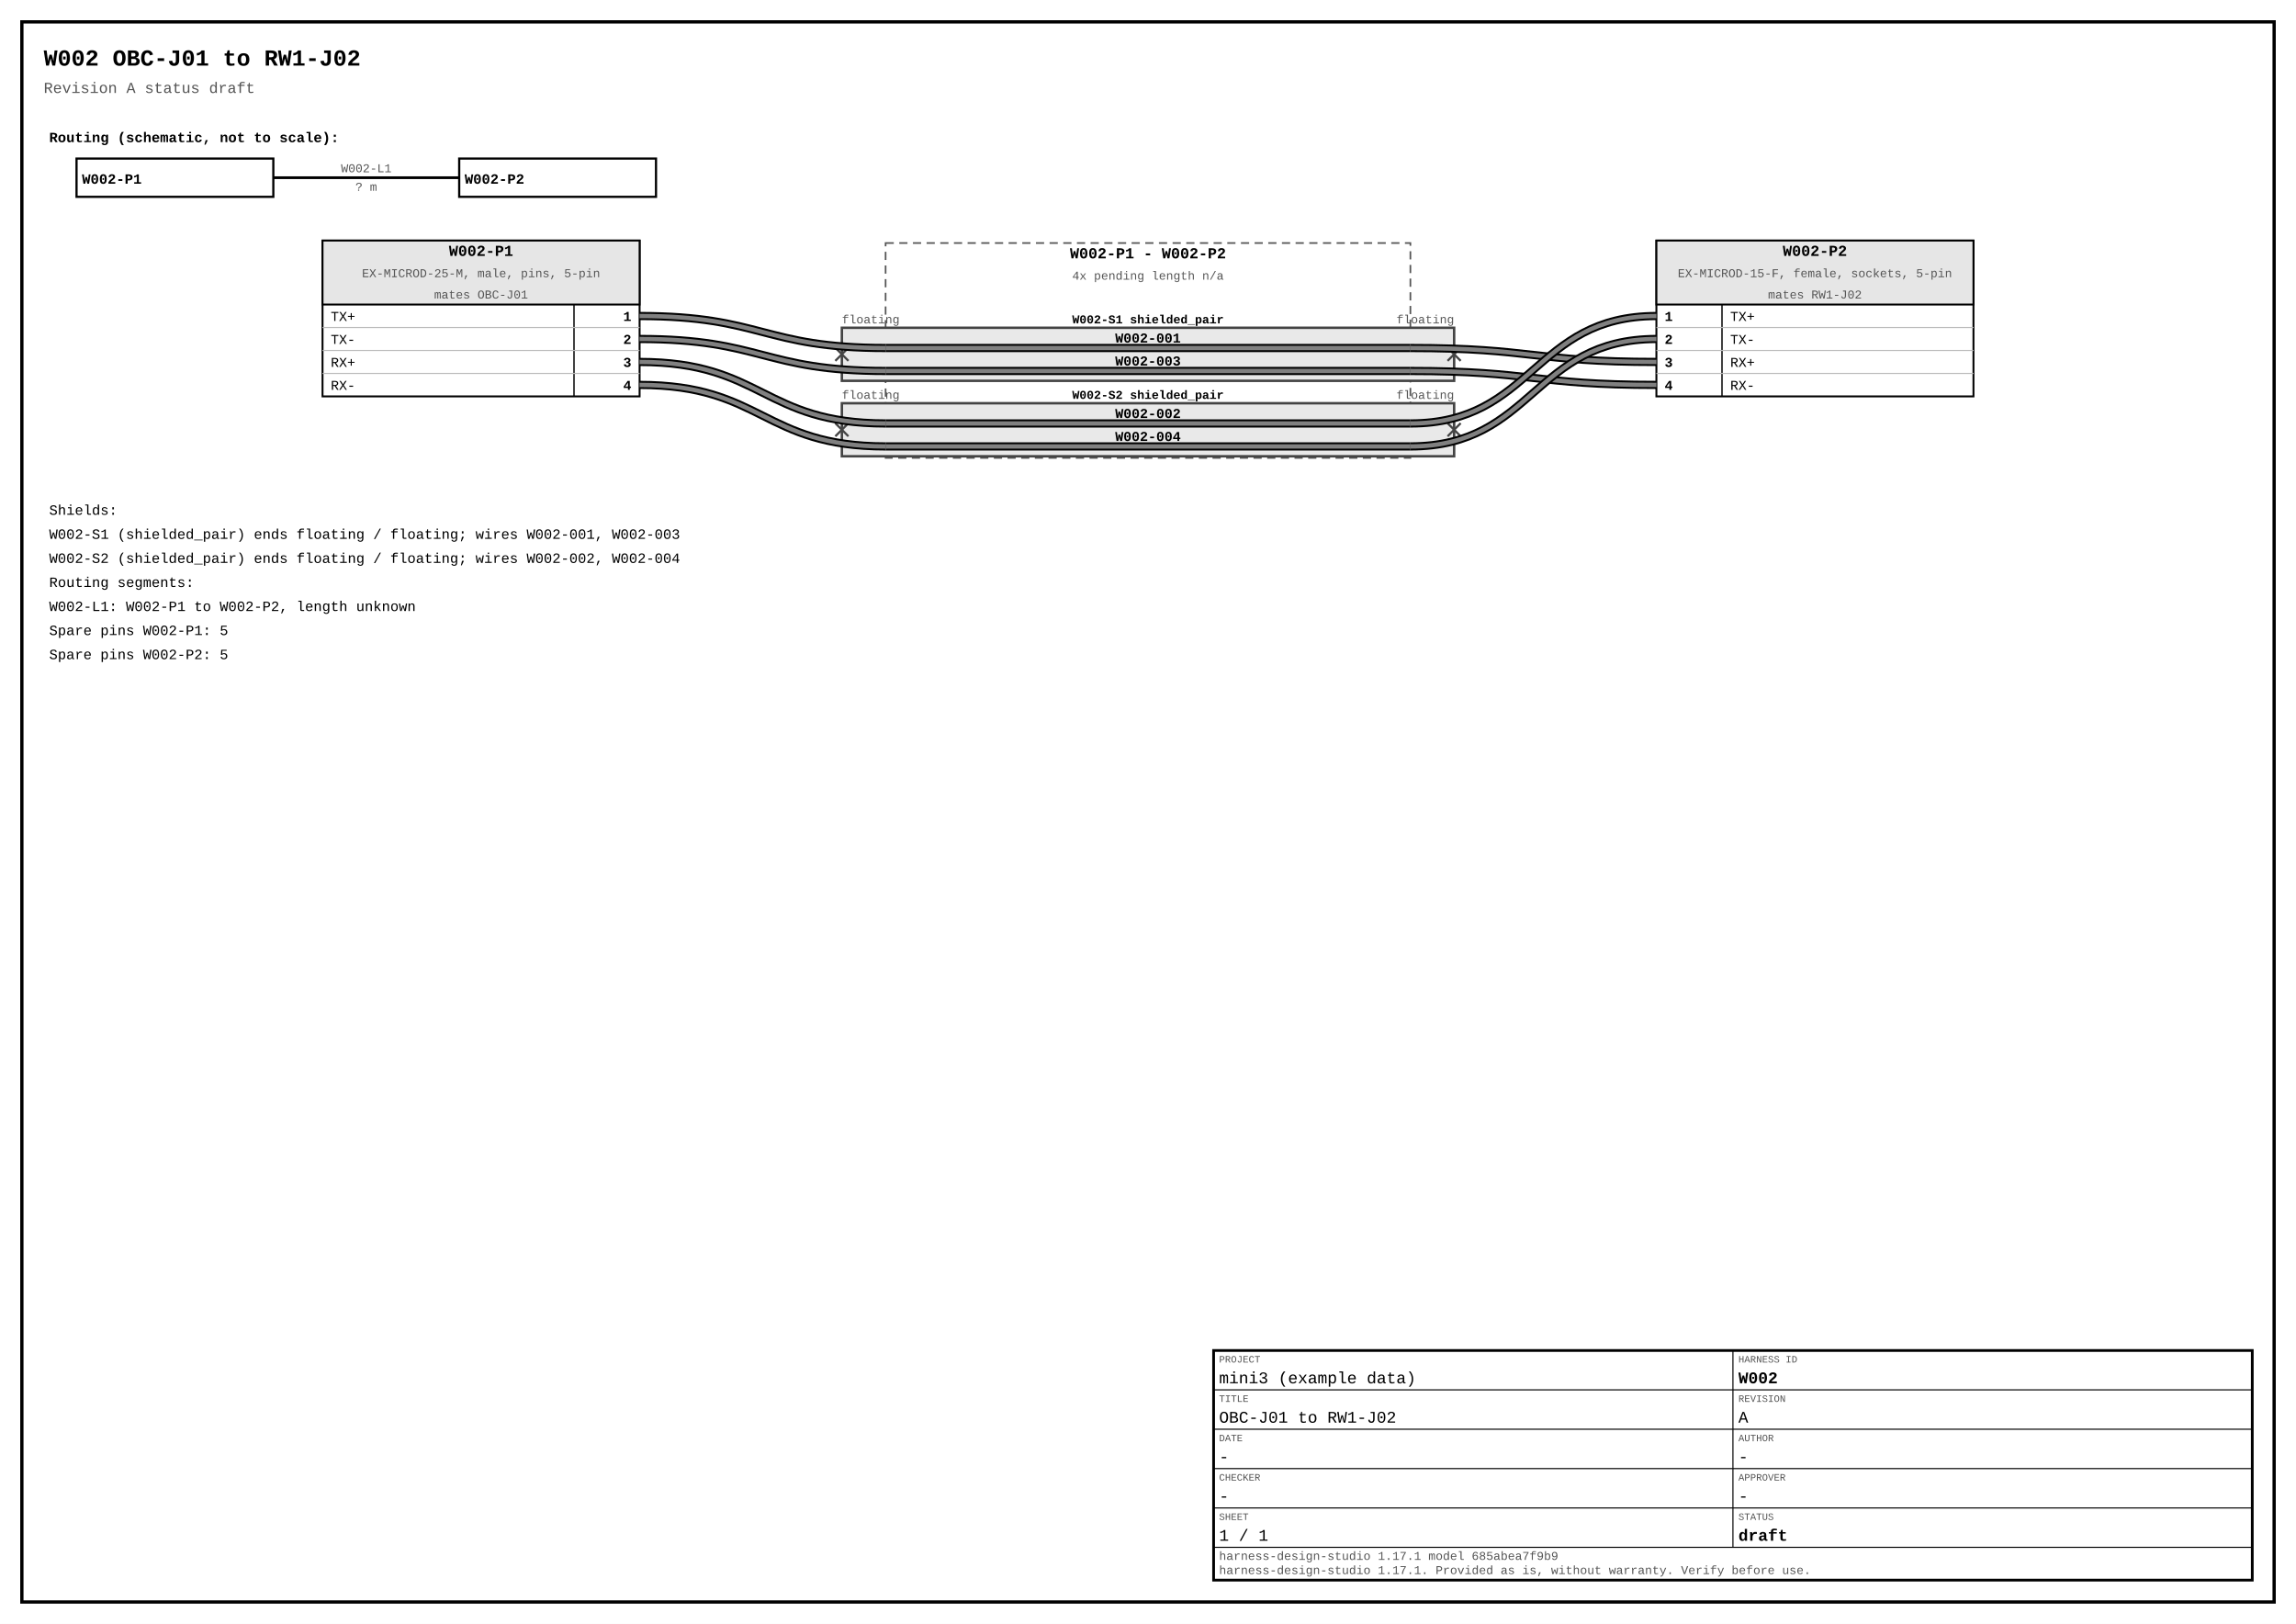
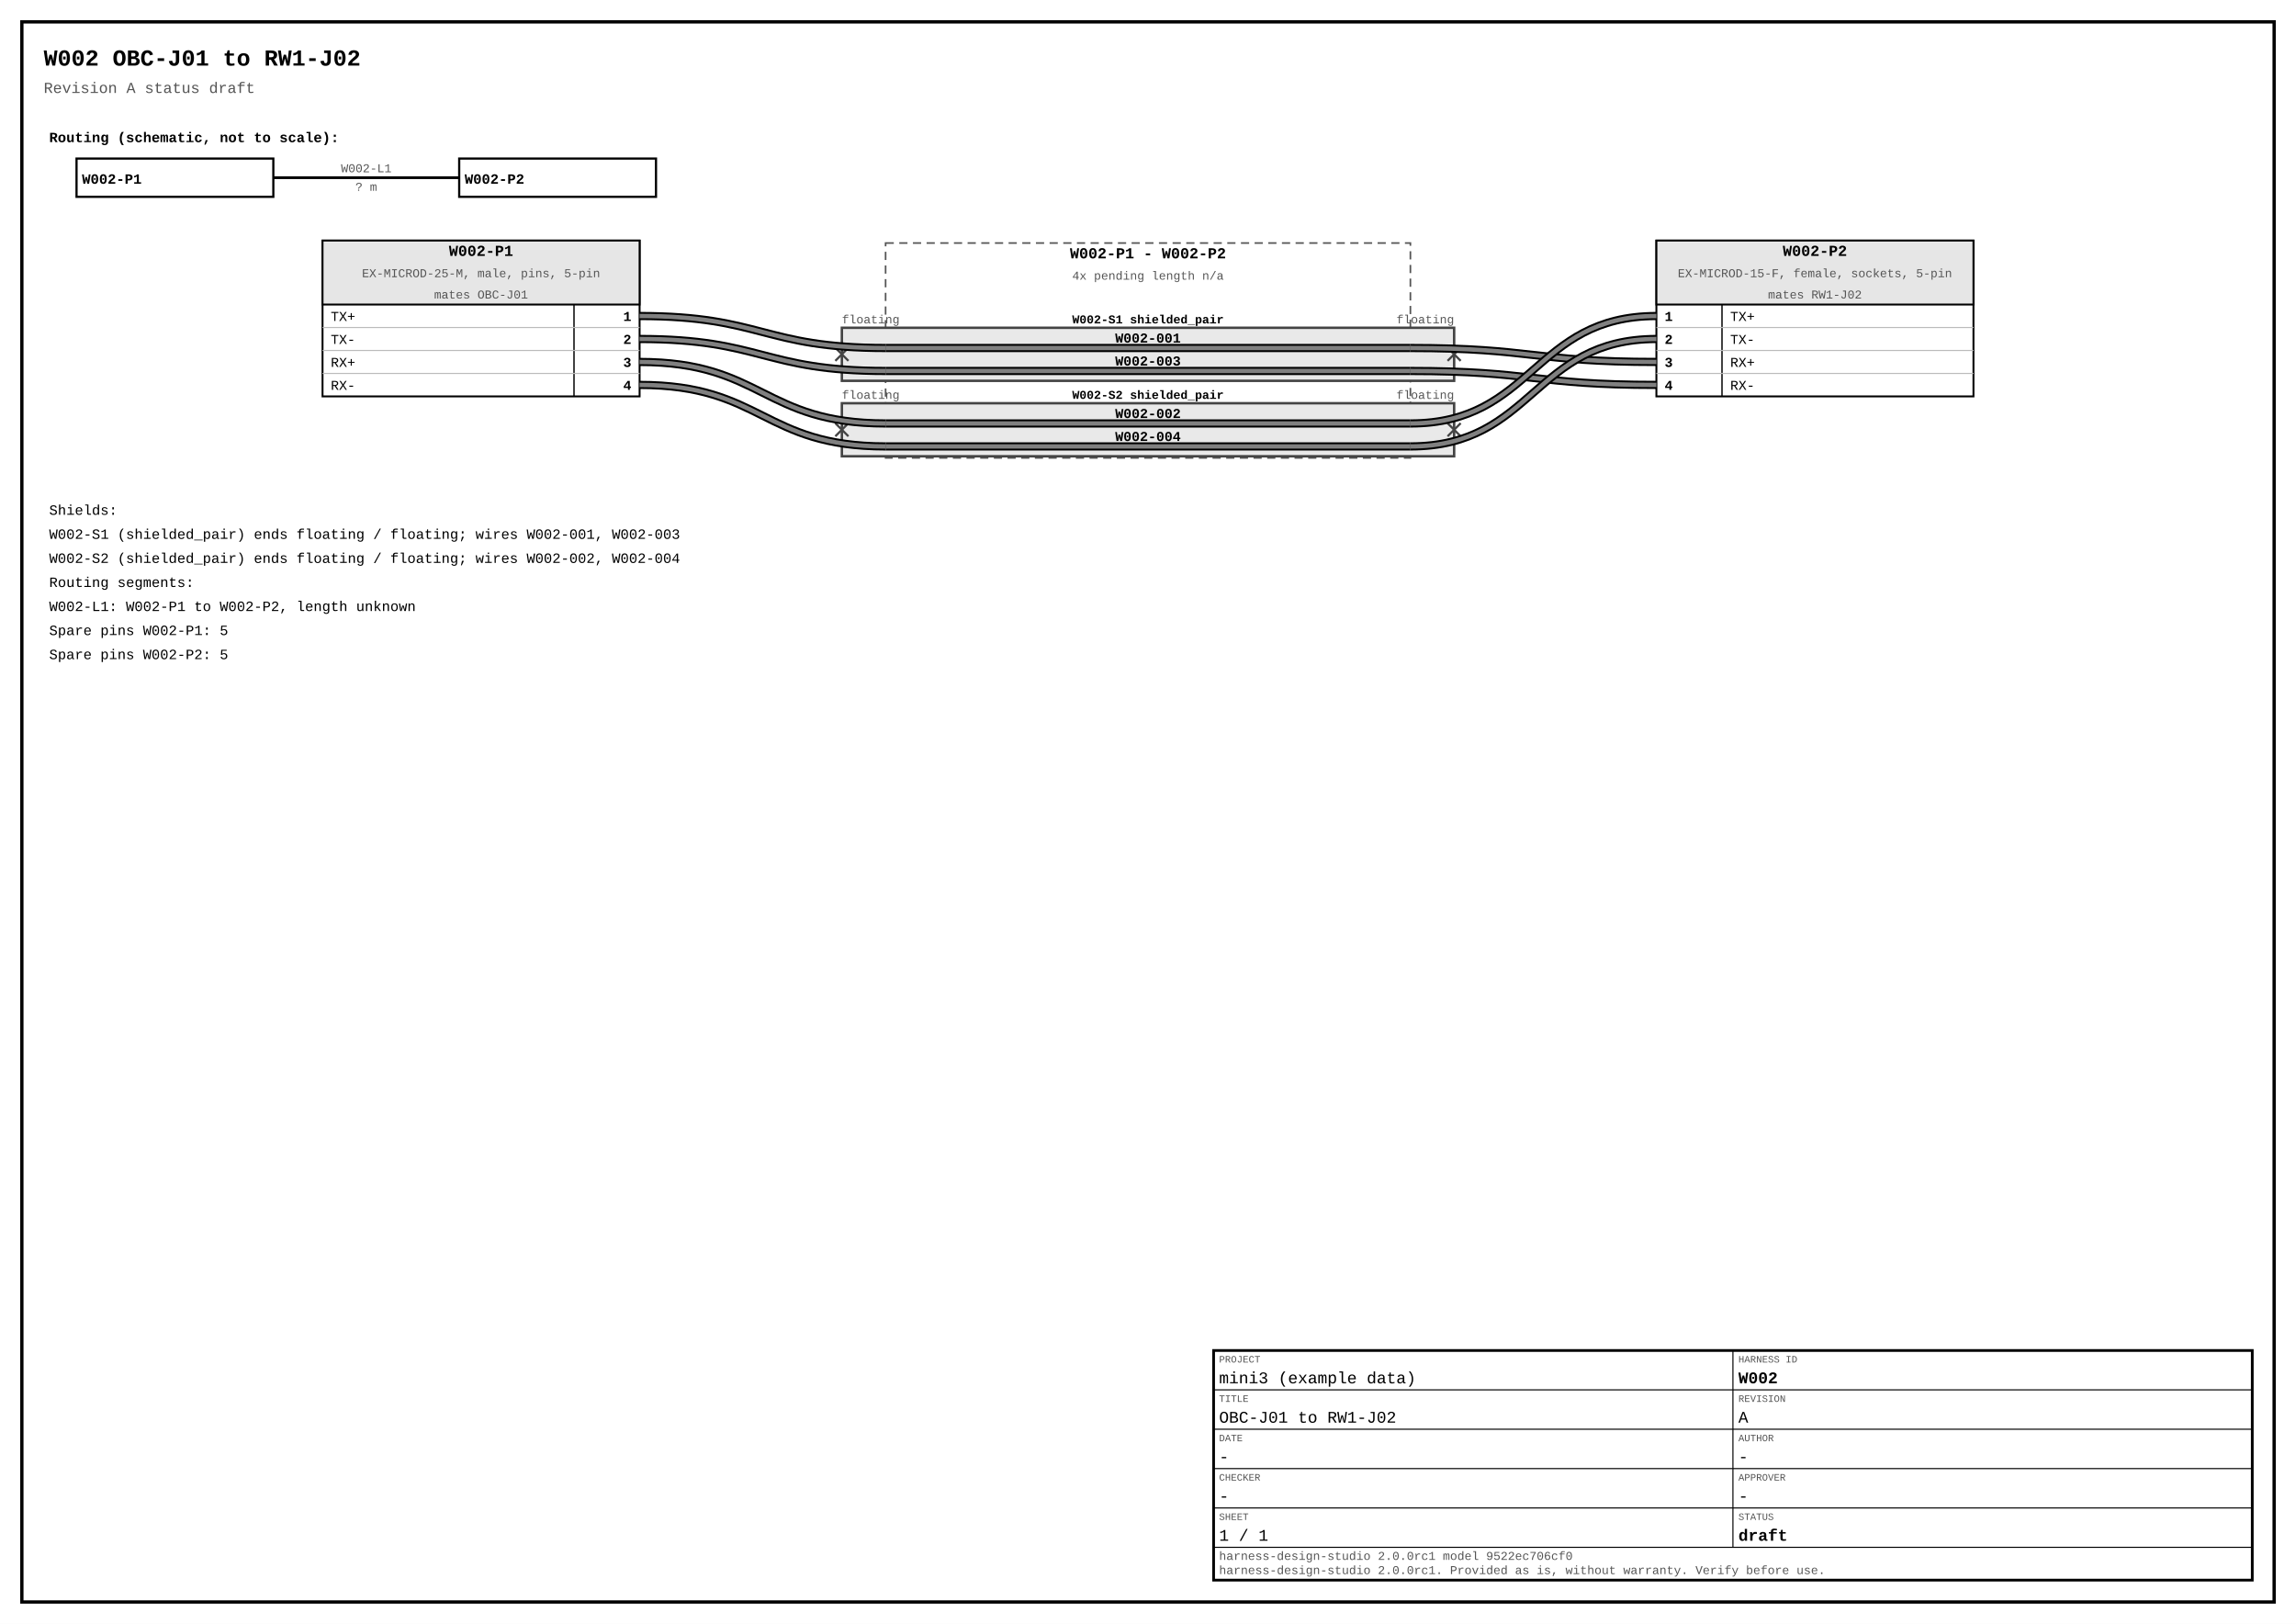
<svg xmlns="http://www.w3.org/2000/svg" width="420mm" height="297mm" viewBox="0 0 420 297" font-family="Courier New, Courier, monospace">
  <rect x="0" y="0" width="420" height="297" fill="#ffffff" />
  <rect x="4" y="4" width="412" height="289" fill="none" stroke="#000000" stroke-width="0.6" />
  <text x="8" y="12" font-size="4.2" font-weight="bold" text-anchor="start" fill="#000000">W002  OBC-J01 to RW1-J02</text>
  <text x="8" y="17" font-size="2.8" text-anchor="start" fill="#555555">Revision A  status draft</text>
  <text x="9" y="26" font-size="2.6" font-weight="bold" text-anchor="start" fill="#000000">Routing (schematic, not to scale):</text>
  <line x1="50" y1="32.5" x2="84" y2="32.5" stroke="#000000" stroke-width="0.5" />
  <text x="67" y="31.5" font-size="2.2" text-anchor="middle" fill="#555555">W002-L1</text>
  <text x="67" y="34.9" font-size="2.2" text-anchor="middle" fill="#555555">? m</text>
  <rect x="14" y="29" width="36" height="7" fill="#ffffff" stroke="#000000" stroke-width="0.4" />
  <text x="15" y="33.6" font-size="2.6" font-weight="bold" text-anchor="start" fill="#000000">W002-P1</text>
  <rect x="84" y="29" width="36" height="7" fill="#ffffff" stroke="#000000" stroke-width="0.4" />
  <text x="85" y="33.6" font-size="2.6" font-weight="bold" text-anchor="start" fill="#000000">W002-P2</text>
  <rect x="59" y="44" width="58" height="28.5" fill="#ffffff" stroke="#000000" stroke-width="0.35" />
  <rect x="59" y="44" width="58" height="11.7" fill="#e6e6e6" stroke="#000000" stroke-width="0.35" />
  <text x="88" y="46.8" font-size="2.8" font-weight="bold" text-anchor="middle" fill="#000000">W002-P1</text>
  <text x="88" y="50.7" font-size="2.2" text-anchor="middle" fill="#555555">EX-MICROD-25-M, male, pins, 5-pin</text>
  <text x="88" y="54.6" font-size="2.2" text-anchor="middle" fill="#555555">mates OBC-J01</text>
  <line x1="105" y1="55.7" x2="105" y2="72.5" stroke="#000000" stroke-width="0.25" />
  <line x1="59" y1="59.9" x2="117" y2="59.9" stroke="#bbbbbb" stroke-width="0.2" />
  <text x="60.5" y="58.7" font-size="2.5" text-anchor="start" fill="#000000" data-ref="sig/W002-P1/1">TX+</text>
  <text x="115.5" y="58.7" font-size="2.5" font-weight="bold" text-anchor="end" fill="#000000" data-ref="pin/W002-P1/1">1</text>
  <line x1="59" y1="64.1" x2="117" y2="64.1" stroke="#bbbbbb" stroke-width="0.2" />
  <text x="60.5" y="62.9" font-size="2.5" text-anchor="start" fill="#000000" data-ref="sig/W002-P1/2">TX-</text>
  <text x="115.5" y="62.9" font-size="2.5" font-weight="bold" text-anchor="end" fill="#000000" data-ref="pin/W002-P1/2">2</text>
  <line x1="59" y1="68.3" x2="117" y2="68.3" stroke="#bbbbbb" stroke-width="0.2" />
  <text x="60.5" y="67.1" font-size="2.5" text-anchor="start" fill="#000000" data-ref="sig/W002-P1/3">RX+</text>
  <text x="115.5" y="67.1" font-size="2.5" font-weight="bold" text-anchor="end" fill="#000000" data-ref="pin/W002-P1/3">3</text>
  <text x="60.5" y="71.3" font-size="2.5" text-anchor="start" fill="#000000" data-ref="sig/W002-P1/4">RX-</text>
  <text x="115.5" y="71.3" font-size="2.5" font-weight="bold" text-anchor="end" fill="#000000" data-ref="pin/W002-P1/4">4</text>
  <rect x="303" y="44" width="58" height="28.5" fill="#ffffff" stroke="#000000" stroke-width="0.35" />
  <rect x="303" y="44" width="58" height="11.7" fill="#e6e6e6" stroke="#000000" stroke-width="0.35" />
  <text x="332" y="46.8" font-size="2.8" font-weight="bold" text-anchor="middle" fill="#000000">W002-P2</text>
  <text x="332" y="50.7" font-size="2.2" text-anchor="middle" fill="#555555">EX-MICROD-15-F, female, sockets, 5-pin</text>
  <text x="332" y="54.6" font-size="2.2" text-anchor="middle" fill="#555555">mates RW1-J02</text>
  <line x1="315" y1="55.7" x2="315" y2="72.5" stroke="#000000" stroke-width="0.25" />
  <line x1="303" y1="59.9" x2="361" y2="59.9" stroke="#bbbbbb" stroke-width="0.2" />
  <text x="304.5" y="58.7" font-size="2.5" font-weight="bold" text-anchor="start" fill="#000000" data-ref="pin/W002-P2/1">1</text>
  <text x="316.5" y="58.7" font-size="2.5" text-anchor="start" fill="#000000" data-ref="sig/W002-P2/1">TX+</text>
  <line x1="303" y1="64.1" x2="361" y2="64.1" stroke="#bbbbbb" stroke-width="0.2" />
  <text x="304.5" y="62.9" font-size="2.5" font-weight="bold" text-anchor="start" fill="#000000" data-ref="pin/W002-P2/2">2</text>
  <text x="316.5" y="62.9" font-size="2.5" text-anchor="start" fill="#000000" data-ref="sig/W002-P2/2">TX-</text>
  <line x1="303" y1="68.3" x2="361" y2="68.3" stroke="#bbbbbb" stroke-width="0.2" />
  <text x="304.5" y="67.1" font-size="2.5" font-weight="bold" text-anchor="start" fill="#000000" data-ref="pin/W002-P2/3">3</text>
  <text x="316.5" y="67.1" font-size="2.5" text-anchor="start" fill="#000000" data-ref="sig/W002-P2/3">RX+</text>
  <text x="304.5" y="71.3" font-size="2.5" font-weight="bold" text-anchor="start" fill="#000000" data-ref="pin/W002-P2/4">4</text>
  <text x="316.5" y="71.3" font-size="2.5" text-anchor="start" fill="#000000" data-ref="sig/W002-P2/4">RX-</text>
  <rect x="162" y="44.45" width="96" height="39.3" fill="none" stroke="#555555" stroke-width="0.3" stroke-dasharray="1.5 1" />
  <text x="210" y="47.25" font-size="2.8" font-weight="bold" text-anchor="middle" fill="#000000">W002-P1 - W002-P2</text>
  <text x="210" y="51.15" font-size="2.2" text-anchor="middle" fill="#555555">4x  pending  length n/a</text>
  <rect x="154" y="59.95" width="112" height="9.7" fill="#e9e9e9" stroke="#444444" stroke-width="0.45" />
  <text x="210" y="59.15" font-size="2.2" font-weight="bold" text-anchor="middle" fill="#000000">W002-S1  shielded_pair</text>
  <text x="154" y="59.15" font-size="2.2" text-anchor="start" fill="#555555">floating</text>
  <text x="266" y="59.15" font-size="2.2" text-anchor="end" fill="#555555">floating</text>
  <line x1="152.8" y1="63.6" x2="155.2" y2="66" stroke="#444444" stroke-width="0.4" />
  <line x1="152.8" y1="66" x2="155.2" y2="63.6" stroke="#444444" stroke-width="0.4" />
  <line x1="264.8" y1="63.6" x2="267.2" y2="66" stroke="#444444" stroke-width="0.4" />
  <line x1="264.8" y1="66" x2="267.2" y2="63.6" stroke="#444444" stroke-width="0.4" />
  <rect x="154" y="73.75" width="112" height="9.7" fill="#e9e9e9" stroke="#444444" stroke-width="0.45" />
  <text x="210" y="72.95" font-size="2.2" font-weight="bold" text-anchor="middle" fill="#000000">W002-S2  shielded_pair</text>
  <text x="154" y="72.95" font-size="2.2" text-anchor="start" fill="#555555">floating</text>
  <text x="266" y="72.95" font-size="2.2" text-anchor="end" fill="#555555">floating</text>
  <line x1="152.8" y1="77.4" x2="155.2" y2="79.8" stroke="#444444" stroke-width="0.4" />
  <line x1="152.8" y1="79.8" x2="155.2" y2="77.4" stroke="#444444" stroke-width="0.4" />
  <line x1="264.8" y1="77.4" x2="267.2" y2="79.8" stroke="#444444" stroke-width="0.4" />
  <line x1="264.8" y1="79.8" x2="267.2" y2="77.4" stroke="#444444" stroke-width="0.4" />
  <path d="M 117 57.8 C 139.5 57.8 139.5 63.65 162 63.65" fill="none" stroke="#000000" stroke-width="1.5" />
  <line x1="162" y1="63.65" x2="258" y2="63.65" stroke="#000000" stroke-width="1.5" />
  <path d="M 258 63.65 C 280.5 63.65 280.5 66.2 303 66.2" fill="none" stroke="#000000" stroke-width="1.5" />
  <path d="M 117 57.8 C 139.5 57.8 139.5 63.65 162 63.65" fill="none" stroke="#808080" stroke-width="0.8" />
  <line x1="162" y1="63.65" x2="258" y2="63.65" stroke="#808080" stroke-width="0.8" />
  <path d="M 258 63.65 C 280.5 63.65 280.5 66.2 303 66.2" fill="none" stroke="#808080" stroke-width="0.8" />
  <text x="210" y="62.65" font-size="2.5" font-weight="bold" text-anchor="middle" fill="#000000">W002-001</text>
  <path d="M 117 62 C 139.5 62 139.5 67.85 162 67.85" fill="none" stroke="#000000" stroke-width="1.5" />
  <line x1="162" y1="67.85" x2="258" y2="67.85" stroke="#000000" stroke-width="1.5" />
  <path d="M 258 67.85 C 280.5 67.85 280.5 70.4 303 70.4" fill="none" stroke="#000000" stroke-width="1.5" />
  <path d="M 117 62 C 139.5 62 139.5 67.85 162 67.85" fill="none" stroke="#808080" stroke-width="0.8" />
  <line x1="162" y1="67.85" x2="258" y2="67.85" stroke="#808080" stroke-width="0.8" />
  <path d="M 258 67.85 C 280.5 67.85 280.5 70.4 303 70.4" fill="none" stroke="#808080" stroke-width="0.8" />
  <text x="210" y="66.85" font-size="2.5" font-weight="bold" text-anchor="middle" fill="#000000">W002-003</text>
  <path d="M 117 66.2 C 139.5 66.2 139.5 77.45 162 77.45" fill="none" stroke="#000000" stroke-width="1.5" />
  <line x1="162" y1="77.45" x2="258" y2="77.45" stroke="#000000" stroke-width="1.5" />
  <path d="M 258 77.45 C 280.5 77.45 280.5 57.8 303 57.8" fill="none" stroke="#000000" stroke-width="1.5" />
  <path d="M 117 66.2 C 139.5 66.2 139.5 77.45 162 77.45" fill="none" stroke="#808080" stroke-width="0.8" />
  <line x1="162" y1="77.45" x2="258" y2="77.45" stroke="#808080" stroke-width="0.8" />
  <path d="M 258 77.45 C 280.5 77.45 280.5 57.8 303 57.8" fill="none" stroke="#808080" stroke-width="0.8" />
  <text x="210" y="76.45" font-size="2.5" font-weight="bold" text-anchor="middle" fill="#000000">W002-002</text>
  <path d="M 117 70.4 C 139.5 70.4 139.5 81.65 162 81.65" fill="none" stroke="#000000" stroke-width="1.5" />
  <line x1="162" y1="81.65" x2="258" y2="81.65" stroke="#000000" stroke-width="1.5" />
  <path d="M 258 81.65 C 280.5 81.65 280.5 62 303 62" fill="none" stroke="#000000" stroke-width="1.5" />
  <path d="M 117 70.4 C 139.5 70.4 139.5 81.65 162 81.65" fill="none" stroke="#808080" stroke-width="0.8" />
  <line x1="162" y1="81.65" x2="258" y2="81.65" stroke="#808080" stroke-width="0.8" />
  <path d="M 258 81.65 C 280.5 81.65 280.5 62 303 62" fill="none" stroke="#808080" stroke-width="0.8" />
  <text x="210" y="80.65" font-size="2.5" font-weight="bold" text-anchor="middle" fill="#000000">W002-004</text>
  <text x="9" y="94.15" font-size="2.6" text-anchor="start" fill="#000000">Shields:</text>
  <text x="9" y="98.55" font-size="2.6" text-anchor="start" fill="#000000">  W002-S1 (shielded_pair) ends floating / floating; wires W002-001, W002-003</text>
  <text x="9" y="102.95" font-size="2.6" text-anchor="start" fill="#000000">  W002-S2 (shielded_pair) ends floating / floating; wires W002-002, W002-004</text>
  <text x="9" y="107.35" font-size="2.6" text-anchor="start" fill="#000000">Routing segments:</text>
  <text x="9" y="111.75" font-size="2.6" text-anchor="start" fill="#000000">  W002-L1: W002-P1 to W002-P2, length unknown</text>
  <text x="9" y="116.15" font-size="2.6" text-anchor="start" fill="#000000">Spare pins W002-P1: 5</text>
  <text x="9" y="120.55" font-size="2.6" text-anchor="start" fill="#000000">Spare pins W002-P2: 5</text>
  <rect x="222" y="247" width="190" height="42" fill="none" stroke="#000000" stroke-width="0.5" />
  <line x1="222" y1="247" x2="317" y2="247" stroke="#000000" stroke-width="0.2" />
  <text x="223" y="249.2" font-size="1.8" text-anchor="start" fill="#555555">PROJECT</text>
  <text x="223" y="253" font-size="3" text-anchor="start" fill="#000000">mini3 (example data)</text>
  <line x1="317" y1="247" x2="412" y2="247" stroke="#000000" stroke-width="0.2" />
  <text x="318" y="249.2" font-size="1.8" text-anchor="start" fill="#555555">HARNESS ID</text>
  <text x="318" y="253" font-size="3" font-weight="bold" text-anchor="start" fill="#000000">W002</text>
  <line x1="222" y1="254.2" x2="317" y2="254.2" stroke="#000000" stroke-width="0.2" />
  <text x="223" y="256.4" font-size="1.8" text-anchor="start" fill="#555555">TITLE</text>
  <text x="223" y="260.2" font-size="3" text-anchor="start" fill="#000000">OBC-J01 to RW1-J02</text>
  <line x1="317" y1="254.2" x2="412" y2="254.2" stroke="#000000" stroke-width="0.2" />
  <text x="318" y="256.4" font-size="1.8" text-anchor="start" fill="#555555">REVISION</text>
  <text x="318" y="260.2" font-size="3" text-anchor="start" fill="#000000">A</text>
  <line x1="222" y1="261.4" x2="317" y2="261.4" stroke="#000000" stroke-width="0.2" />
  <text x="223" y="263.6" font-size="1.8" text-anchor="start" fill="#555555">DATE</text>
  <text x="223" y="267.4" font-size="3" text-anchor="start" fill="#000000">-</text>
  <line x1="317" y1="261.4" x2="412" y2="261.4" stroke="#000000" stroke-width="0.2" />
  <text x="318" y="263.6" font-size="1.8" text-anchor="start" fill="#555555">AUTHOR</text>
  <text x="318" y="267.4" font-size="3" text-anchor="start" fill="#000000">-</text>
  <line x1="222" y1="268.6" x2="317" y2="268.6" stroke="#000000" stroke-width="0.2" />
  <text x="223" y="270.8" font-size="1.8" text-anchor="start" fill="#555555">CHECKER</text>
  <text x="223" y="274.6" font-size="3" text-anchor="start" fill="#000000">-</text>
  <line x1="317" y1="268.6" x2="412" y2="268.6" stroke="#000000" stroke-width="0.2" />
  <text x="318" y="270.8" font-size="1.8" text-anchor="start" fill="#555555">APPROVER</text>
  <text x="318" y="274.6" font-size="3" text-anchor="start" fill="#000000">-</text>
  <line x1="222" y1="275.8" x2="317" y2="275.8" stroke="#000000" stroke-width="0.2" />
  <text x="223" y="278" font-size="1.8" text-anchor="start" fill="#555555">SHEET</text>
  <text x="223" y="281.8" font-size="3" text-anchor="start" fill="#000000">1 / 1</text>
  <line x1="317" y1="275.8" x2="412" y2="275.8" stroke="#000000" stroke-width="0.2" />
  <text x="318" y="278" font-size="1.8" text-anchor="start" fill="#555555">STATUS</text>
  <text x="318" y="281.8" font-size="3" font-weight="bold" text-anchor="start" fill="#000000">draft</text>
  <line x1="317" y1="247" x2="317" y2="283" stroke="#000000" stroke-width="0.2" />
  <line x1="222" y1="283" x2="412" y2="283" stroke="#000000" stroke-width="0.2" />
-   <text x="223" y="285.3" font-size="2.2" text-anchor="start" fill="#555555">harness-design-studio 1.17.1 model 685abea7f9b9</text>
-   <text x="223" y="287.9" font-size="2.2" text-anchor="start" fill="#555555">harness-design-studio 1.17.1. Provided as is, without warranty. Verify before use.</text>
+   <text x="223" y="285.3" font-size="2.2" text-anchor="start" fill="#555555">harness-design-studio 2.0.0rc1 model 9522ec706cf0</text>
+   <text x="223" y="287.9" font-size="2.2" text-anchor="start" fill="#555555">harness-design-studio 2.0.0rc1. Provided as is, without warranty. Verify before use.</text>
</svg>
